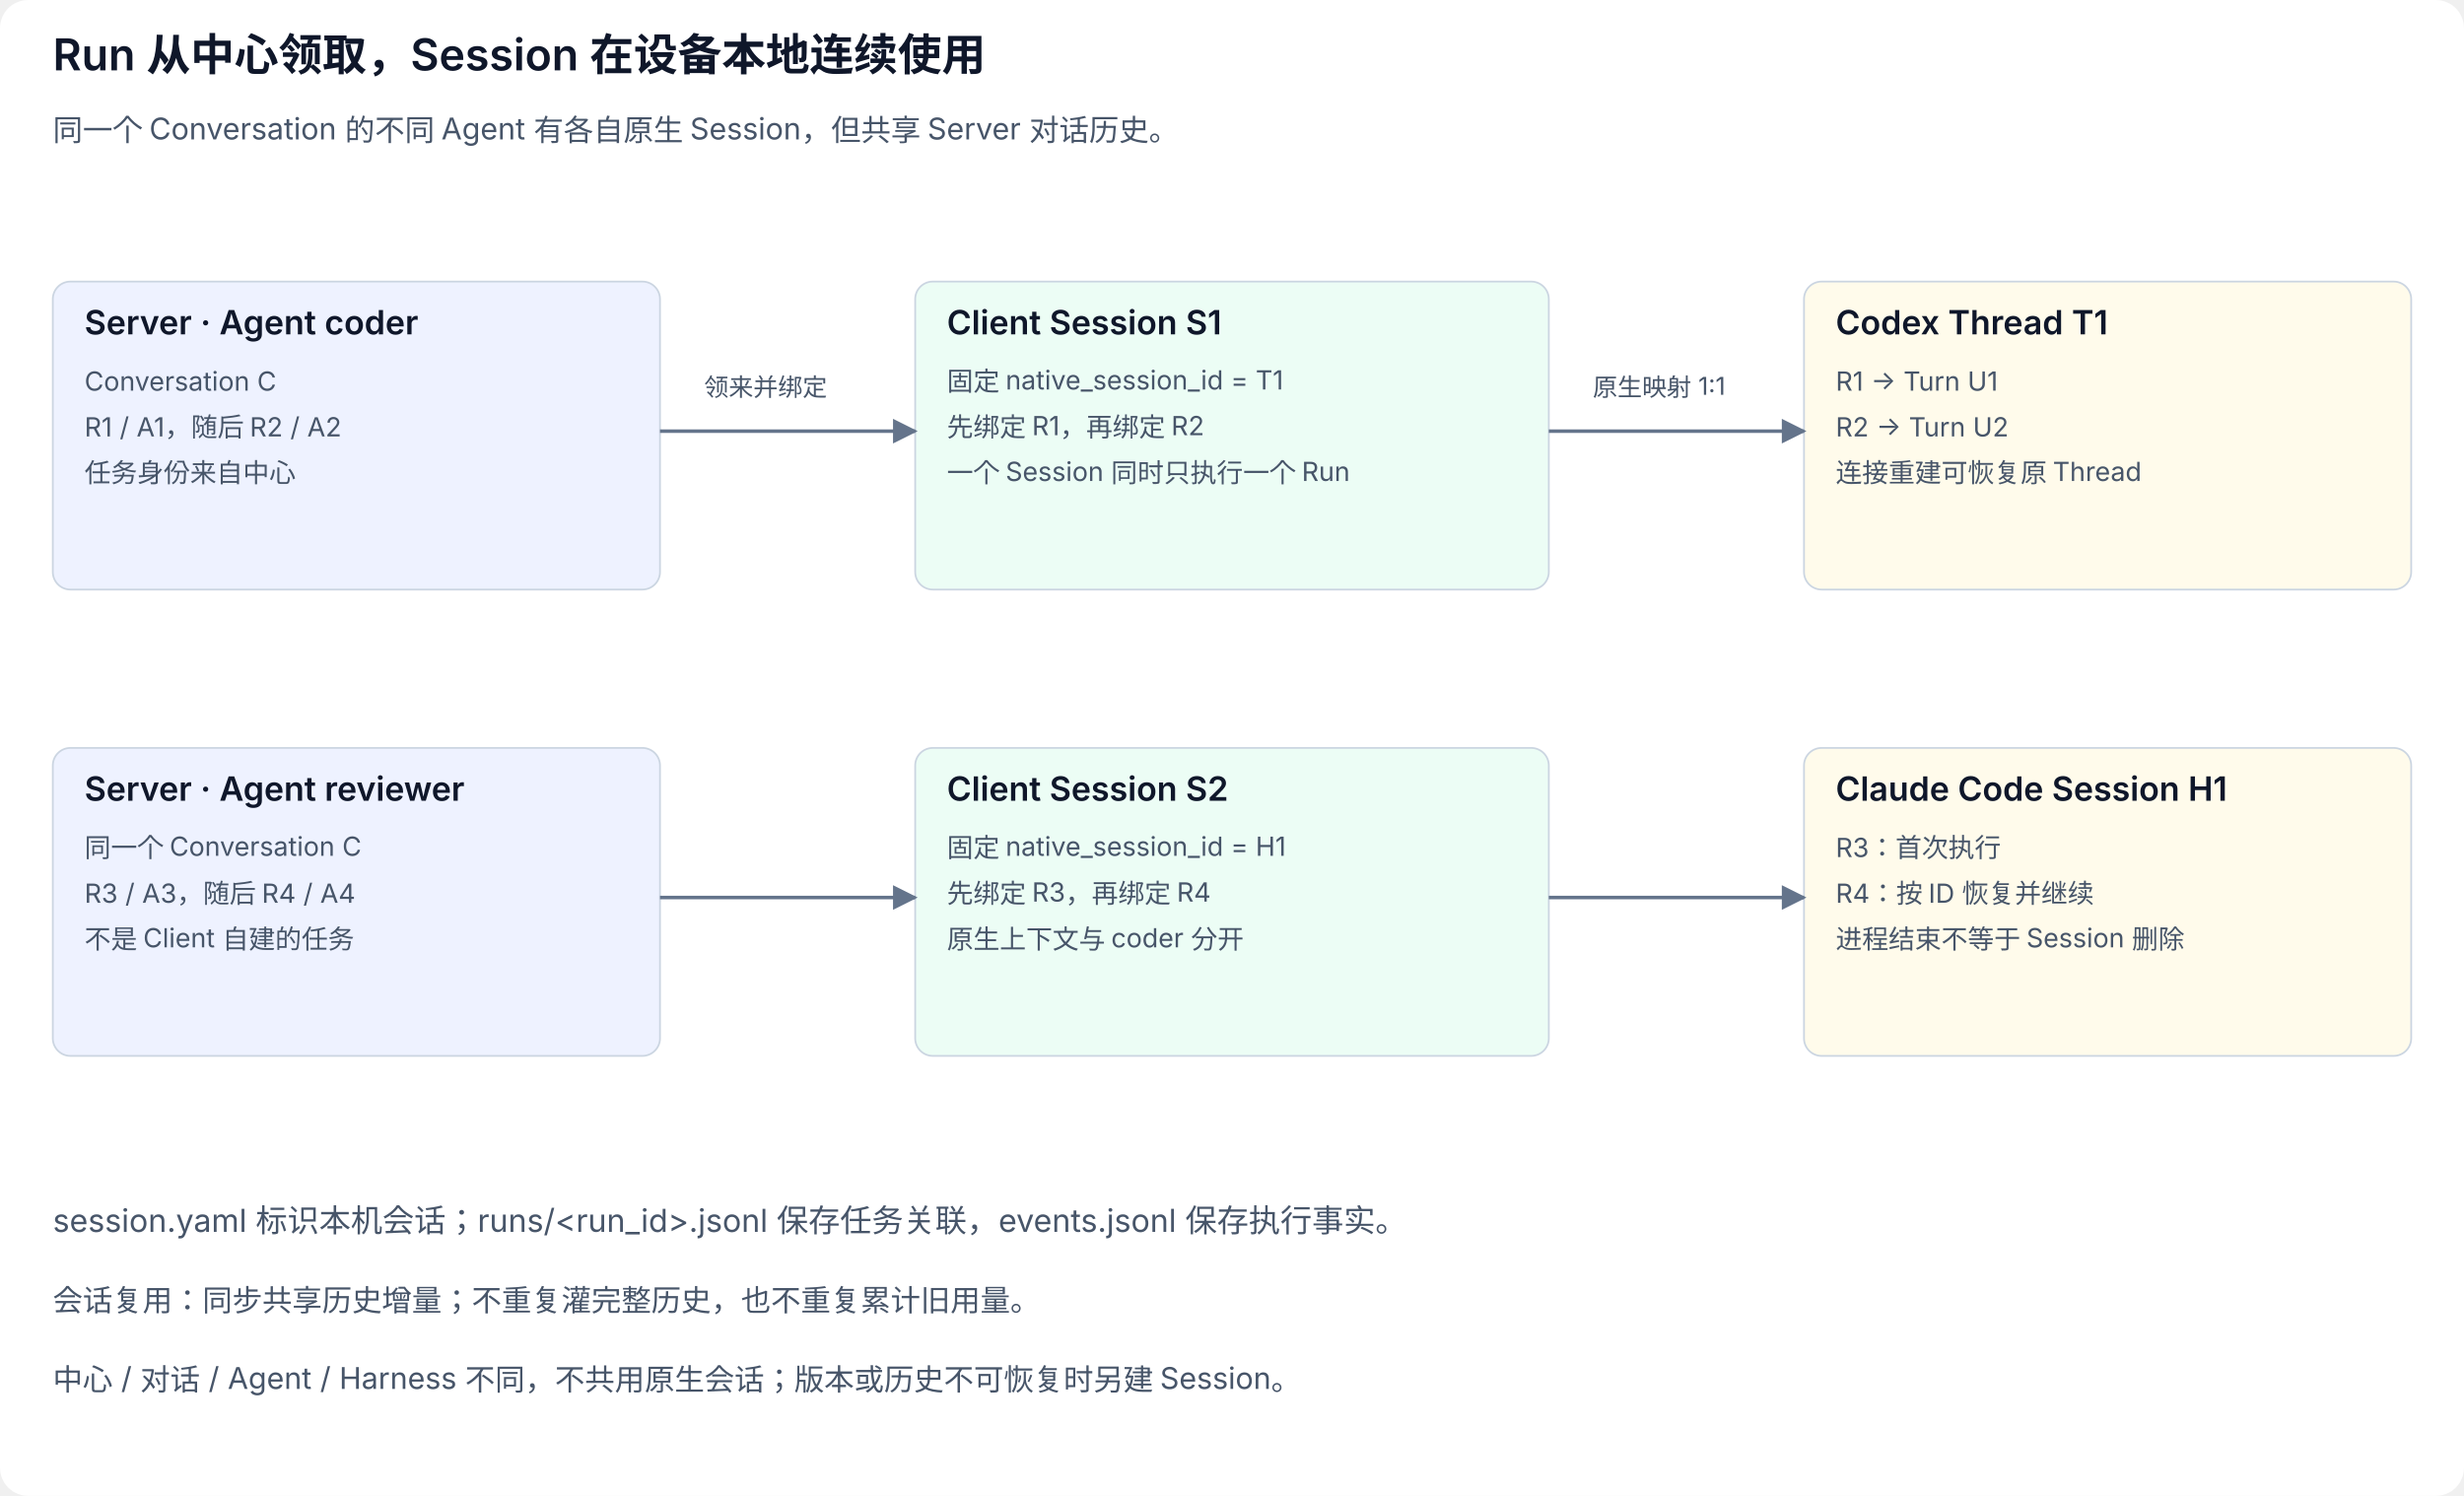
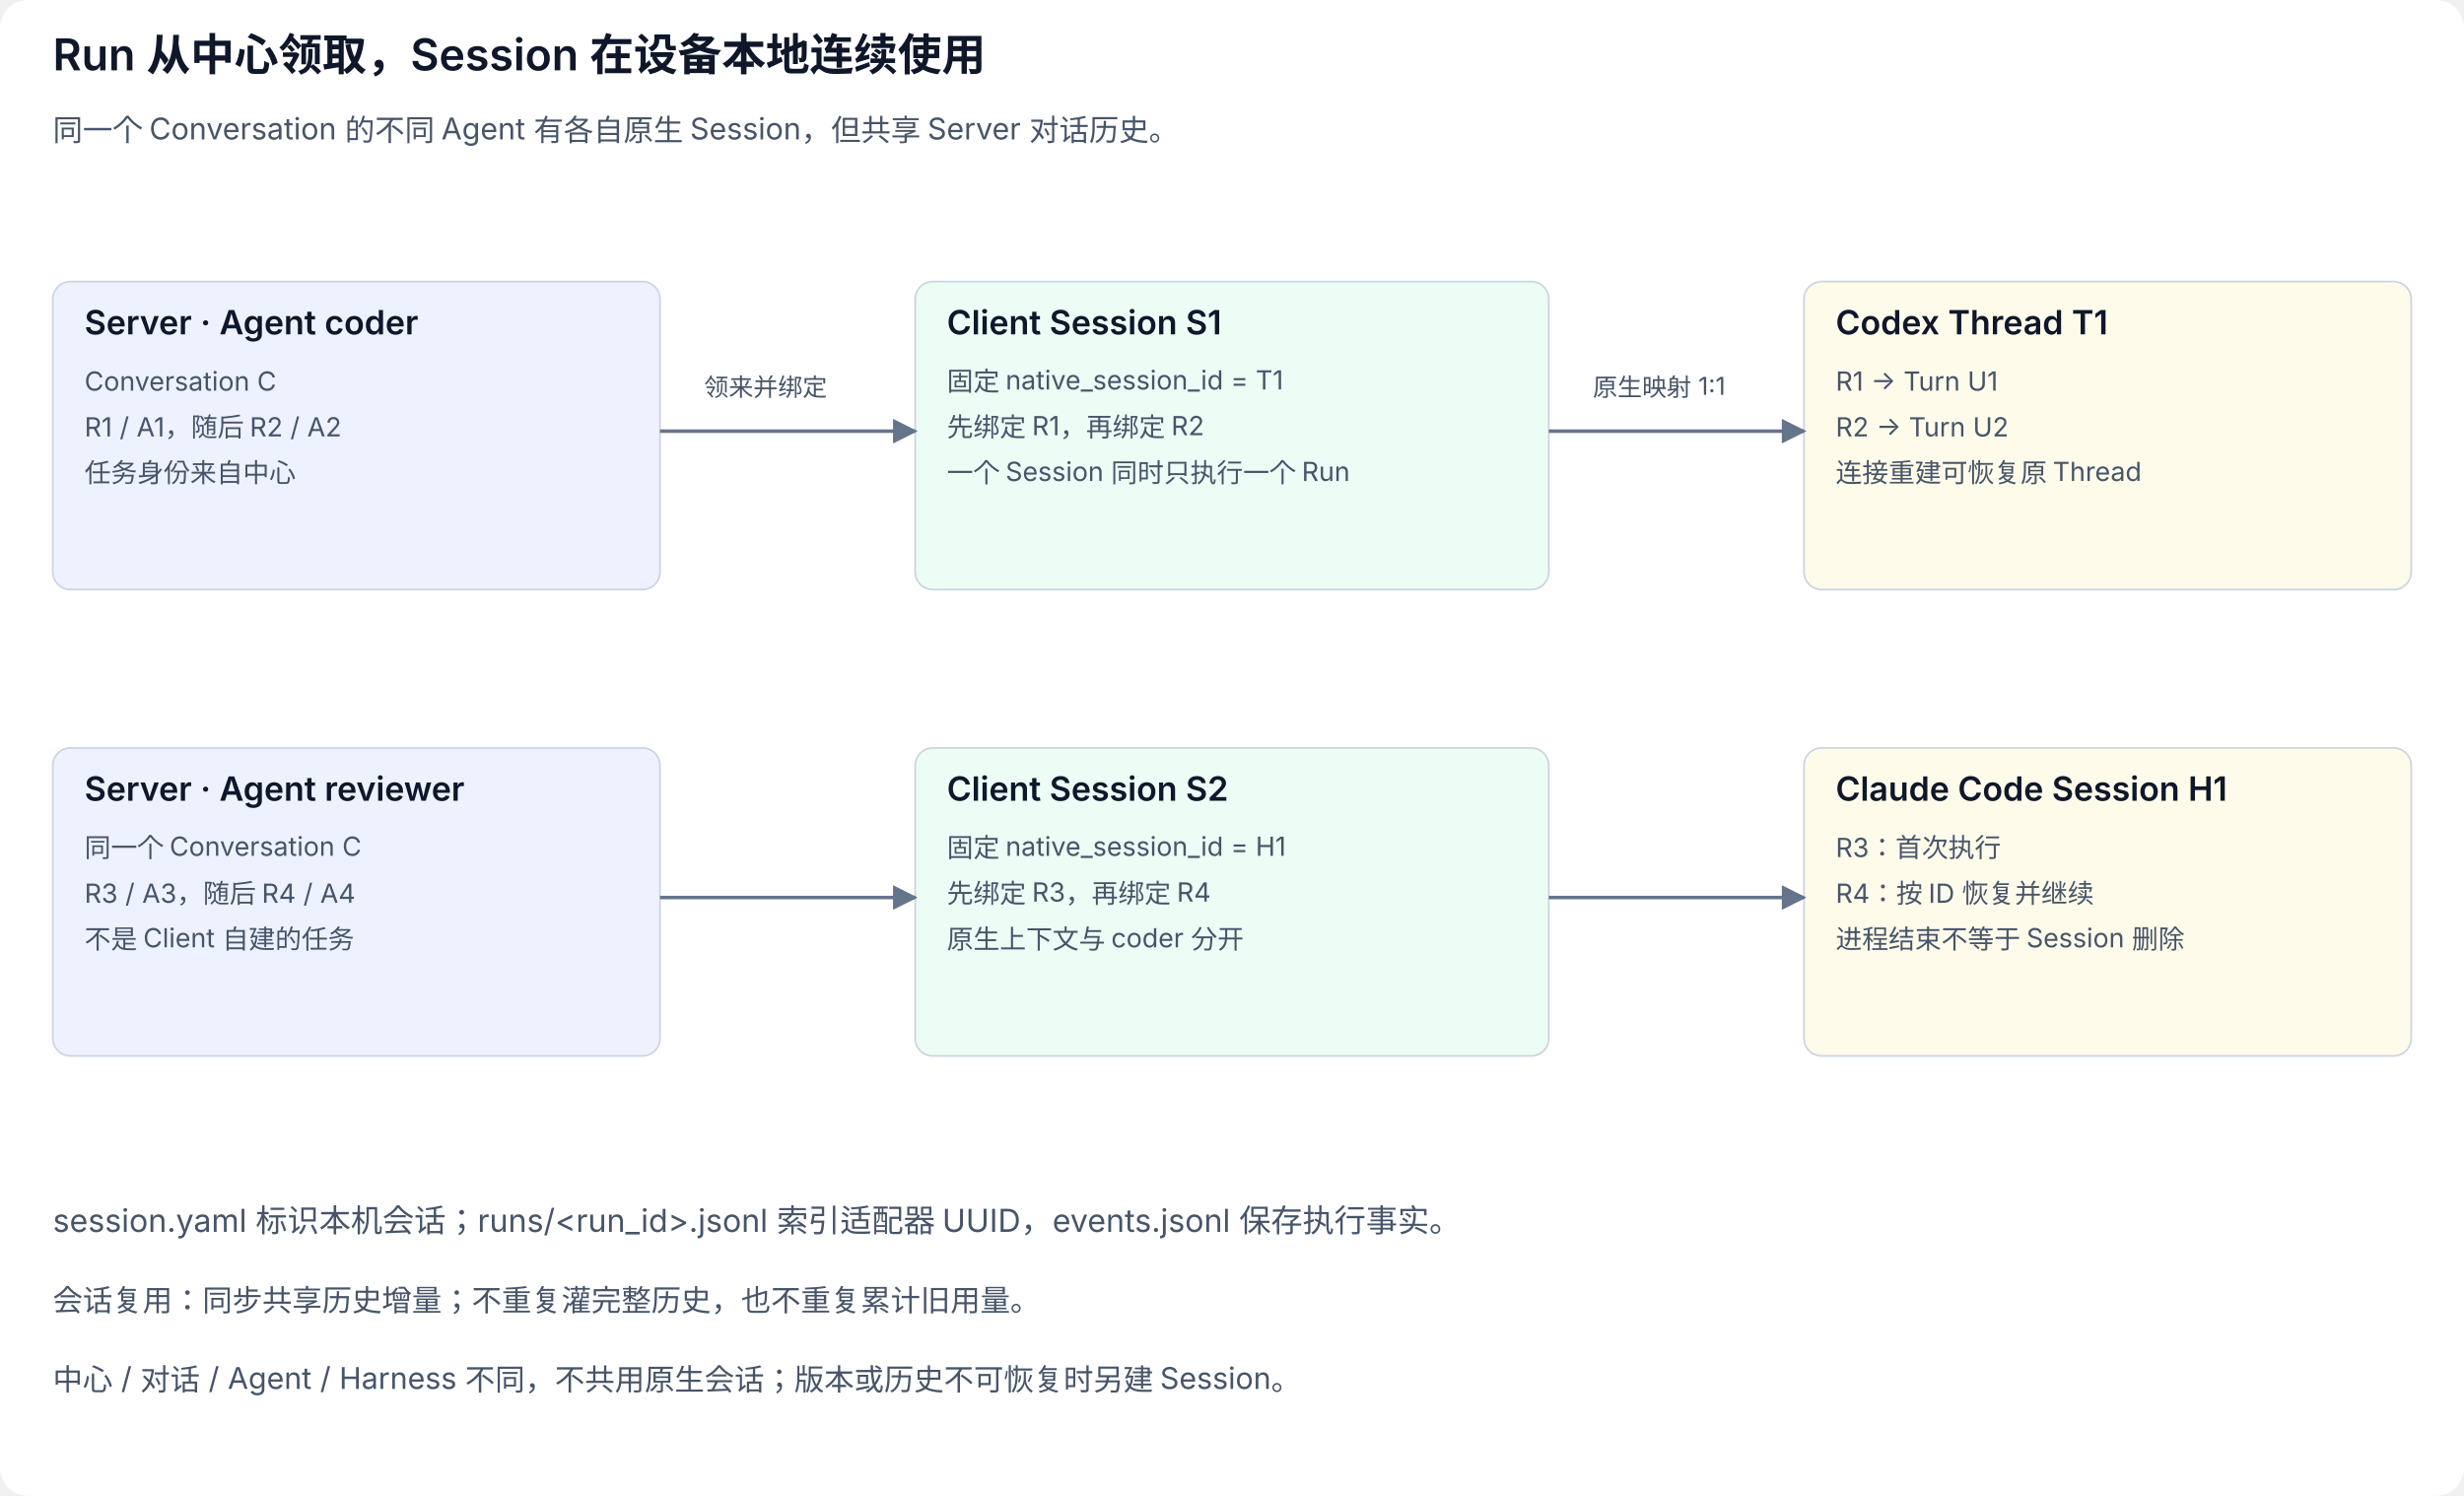
<svg xmlns="http://www.w3.org/2000/svg" width="1400" height="850" viewBox="0 0 1400 850" font-family="-apple-system, Segoe UI, PingFang SC, Microsoft YaHei, sans-serif" role="img" aria-labelledby="title desc">
  <defs>
    <marker id="a" viewBox="0 0 10 10" refX="9" refY="5" markerWidth="7" markerHeight="7" orient="auto-start-reverse">
      <path d="M0,0 L10,5 L0,10 z" fill="#64748b" />
    </marker>
  </defs>
  <rect width="1400" height="850" rx="16" fill="white" />
  <text x="30" y="40" font-size="25" fill="#0f172a" font-weight="600">Run 从中心领取，Session 在设备本地连续使用</text>
  <text x="30" y="80" font-size="17" fill="#475569">同一个 Conversation 的不同 Agent 有各自原生 Session，但共享 Server 对话历史。</text>
  <rect x="30" y="160" width="345" height="175" rx="10" fill="#eef2ff" stroke="#cbd5e1" />
  <text x="48" y="190" font-size="19" fill="#0f172a" font-weight="600">Server · Agent coder</text>
  <text x="48" y="222" font-size="15" fill="#475569">Conversation C</text>
  <text x="48" y="248" font-size="15" fill="#475569">R1 / A1，随后 R2 / A2</text>
  <text x="48" y="274" font-size="15" fill="#475569">任务身份来自中心</text>
  <rect x="520" y="160" width="360" height="175" rx="10" fill="#ecfdf5" stroke="#cbd5e1" />
  <text x="538" y="190" font-size="19" fill="#0f172a" font-weight="600">Client Session S1</text>
  <text x="538" y="222" font-size="15" fill="#475569">固定 native_session_id = T1</text>
  <text x="538" y="248" font-size="15" fill="#475569">先绑定 R1，再绑定 R2</text>
  <text x="538" y="274" font-size="15" fill="#475569">一个 Session 同时只执行一个 Run</text>
  <rect x="1025" y="160" width="345" height="175" rx="10" fill="#fffbeb" stroke="#cbd5e1" />
  <text x="1043" y="190" font-size="19" fill="#0f172a" font-weight="600">Codex Thread T1</text>
  <text x="1043" y="222" font-size="15" fill="#475569">R1 → Turn U1</text>
  <text x="1043" y="248" font-size="15" fill="#475569">R2 → Turn U2</text>
  <text x="1043" y="274" font-size="15" fill="#475569">连接重建可恢复原 Thread</text>
  <path d="M375 245 H520" fill="none" stroke="#64748b" stroke-width="2" marker-end="url(#a)" />
  <text x="400" y="225" font-size="14" fill="#475569">领来并绑定</text>
  <path d="M880 245 H1025" fill="none" stroke="#64748b" stroke-width="2" marker-end="url(#a)" />
  <text x="905" y="225" font-size="14" fill="#475569">原生映射 1:1</text>
  <rect x="30" y="425" width="345" height="175" rx="10" fill="#eef2ff" stroke="#cbd5e1" />
  <text x="48" y="455" font-size="19" fill="#0f172a" font-weight="600">Server · Agent reviewer</text>
  <text x="48" y="487" font-size="15" fill="#475569">同一个 Conversation C</text>
  <text x="48" y="513" font-size="15" fill="#475569">R3 / A3，随后 R4 / A4</text>
  <text x="48" y="539" font-size="15" fill="#475569">不是 Client 自建的任务</text>
  <rect x="520" y="425" width="360" height="175" rx="10" fill="#ecfdf5" stroke="#cbd5e1" />
  <text x="538" y="455" font-size="19" fill="#0f172a" font-weight="600">Client Session S2</text>
  <text x="538" y="487" font-size="15" fill="#475569">固定 native_session_id = H1</text>
  <text x="538" y="513" font-size="15" fill="#475569">先绑定 R3，再绑定 R4</text>
  <text x="538" y="539" font-size="15" fill="#475569">原生上下文与 coder 分开</text>
  <rect x="1025" y="425" width="345" height="175" rx="10" fill="#fffbeb" stroke="#cbd5e1" />
  <text x="1043" y="455" font-size="19" fill="#0f172a" font-weight="600">Claude Code Session H1</text>
  <text x="1043" y="487" font-size="15" fill="#475569">R3：首次执行</text>
  <text x="1043" y="513" font-size="15" fill="#475569">R4：按 ID 恢复并继续</text>
  <text x="1043" y="539" font-size="15" fill="#475569">进程结束不等于 Session 删除</text>
  <path d="M375 510 H520" fill="none" stroke="#64748b" stroke-width="2" marker-end="url(#a)" />
  <path d="M880 510 H1025" fill="none" stroke="#64748b" stroke-width="2" marker-end="url(#a)" />
-   <text x="30" y="700" font-size="18" fill="#475569">session.yaml 标识本机会话；runs/&lt;run_id&gt;.jsonl 保存任务关联，events.jsonl 保存执行事实。</text>
+   <text x="30" y="700" font-size="18" fill="#475569">session.yaml 标识本机会话；runs/&lt;run_id&gt;.jsonl 索引适配器 UUID，events.jsonl 保存执行事实。</text>
  <text x="30" y="745" font-size="17" fill="#475569">会话复用：同步共享历史增量；不重复灌完整历史，也不重复累计旧用量。</text>
  <text x="30" y="790" font-size="17" fill="#475569">中心 / 对话 / Agent / Harness 不同，不共用原生会话；版本或历史不可恢复时另建 Session。</text>
</svg>
